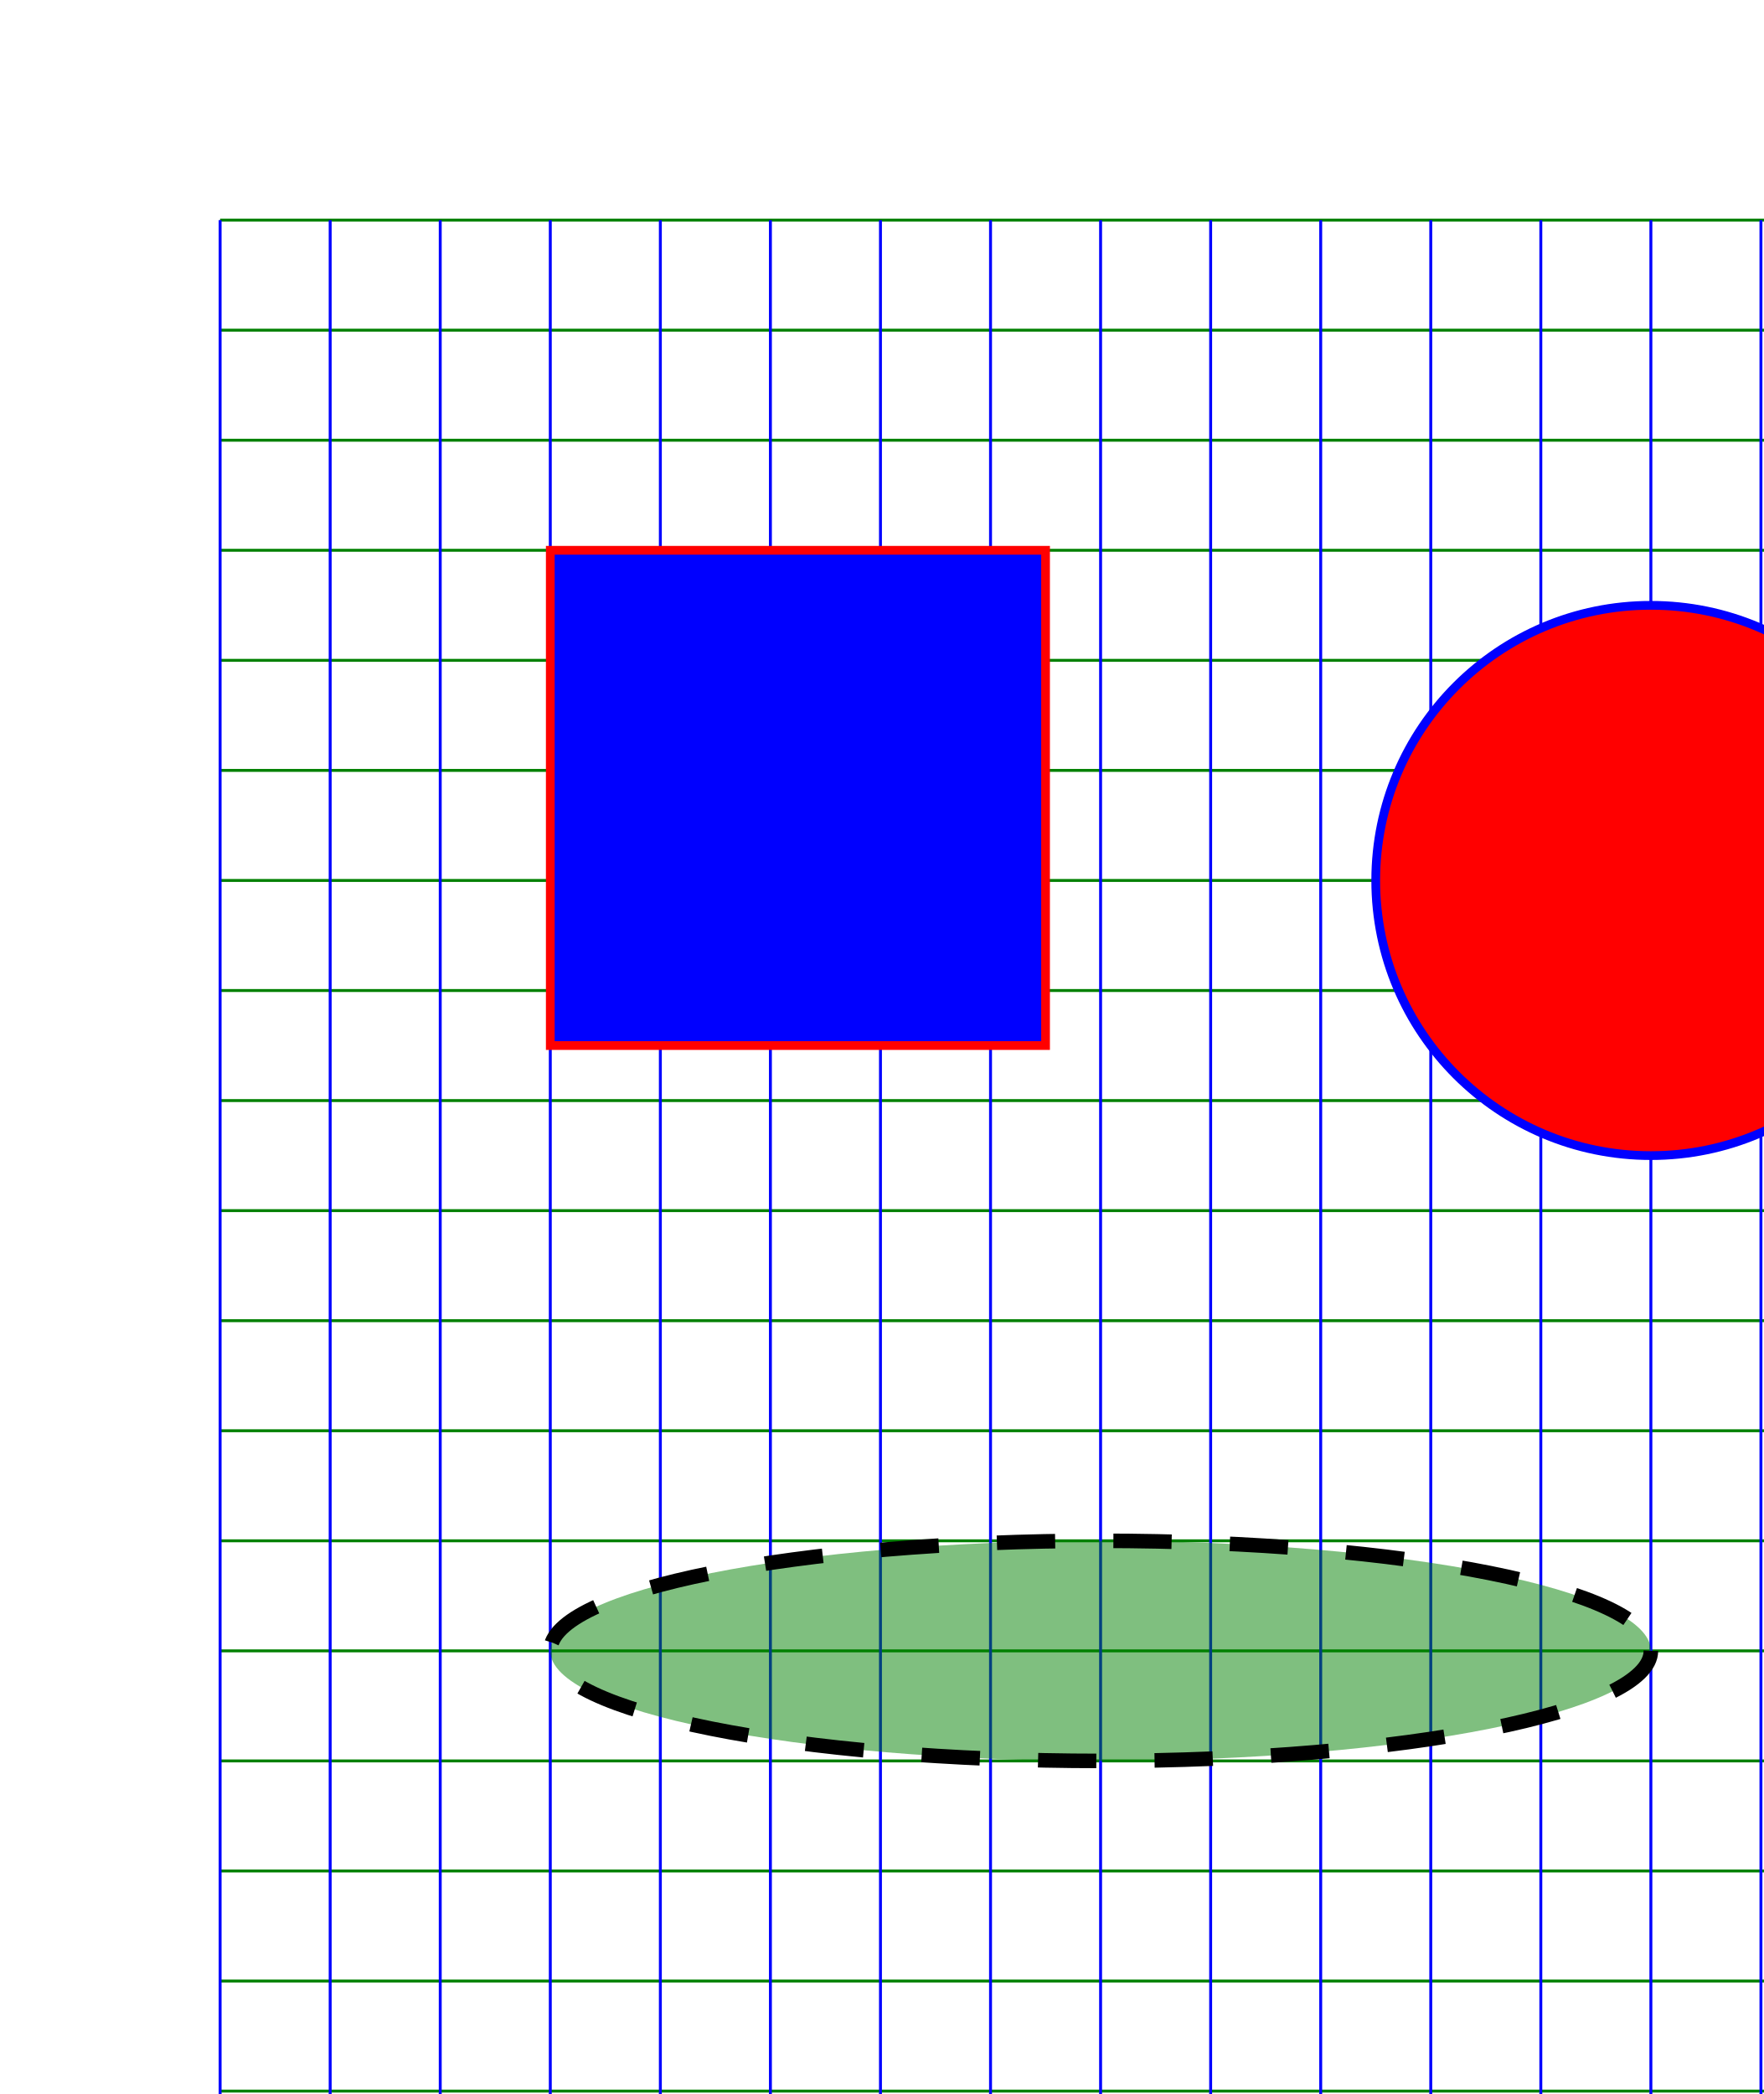
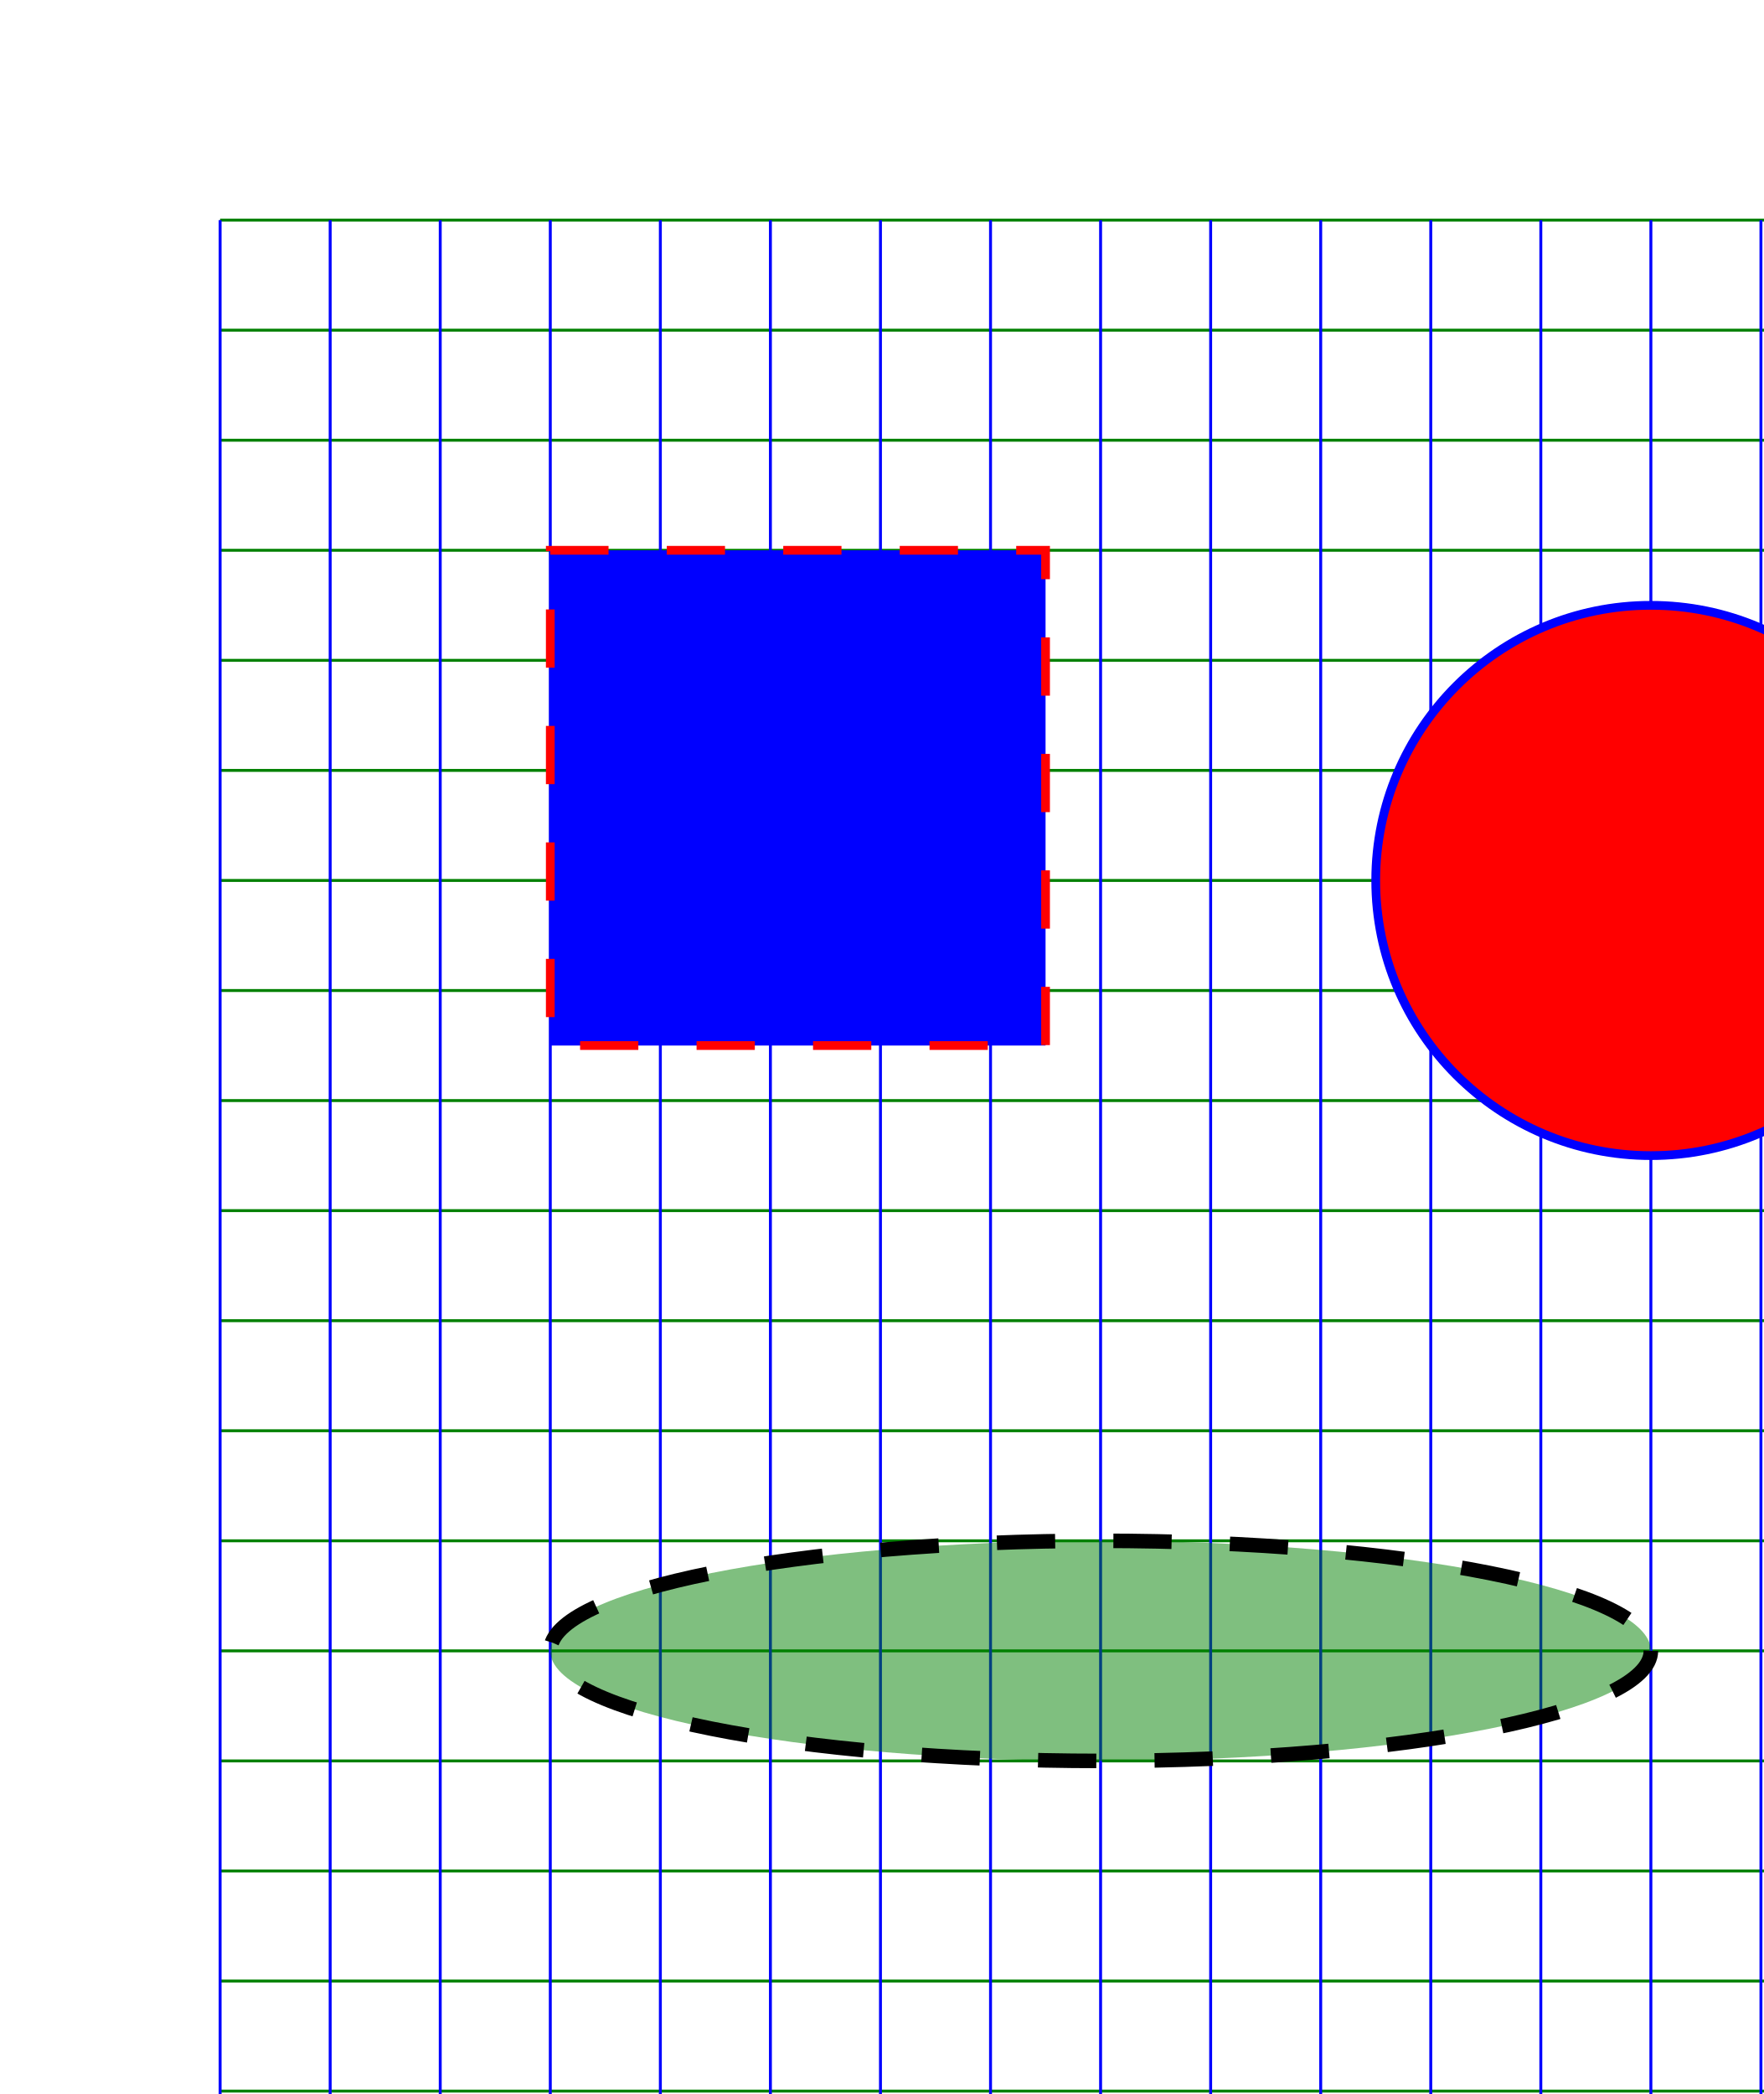
<svg xmlns="http://www.w3.org/2000/svg" baseProfile="full" height="100%" version="1.1" width="100%">
  <defs />
  <g id="hlines" stroke="green">
    <line x1="2cm" x2="18cm" y1="2cm" y2="2cm" />
    <line x1="2cm" x2="18cm" y1="3cm" y2="3cm" />
    <line x1="2cm" x2="18cm" y1="4cm" y2="4cm" />
    <line x1="2cm" x2="18cm" y1="5cm" y2="5cm" />
    <line x1="2cm" x2="18cm" y1="6cm" y2="6cm" />
    <line x1="2cm" x2="18cm" y1="7cm" y2="7cm" />
    <line x1="2cm" x2="18cm" y1="8cm" y2="8cm" />
    <line x1="2cm" x2="18cm" y1="9cm" y2="9cm" />
    <line x1="2cm" x2="18cm" y1="10cm" y2="10cm" />
    <line x1="2cm" x2="18cm" y1="11cm" y2="11cm" />
    <line x1="2cm" x2="18cm" y1="12cm" y2="12cm" />
    <line x1="2cm" x2="18cm" y1="13cm" y2="13cm" />
    <line x1="2cm" x2="18cm" y1="14cm" y2="14cm" />
    <line x1="2cm" x2="18cm" y1="15cm" y2="15cm" />
    <line x1="2cm" x2="18cm" y1="16cm" y2="16cm" />
    <line x1="2cm" x2="18cm" y1="17cm" y2="17cm" />
    <line x1="2cm" x2="18cm" y1="18cm" y2="18cm" />
    <line x1="2cm" x2="18cm" y1="19cm" y2="19cm" />
    <line x1="2cm" x2="18cm" y1="20cm" y2="20cm" />
    <line x1="2cm" x2="18cm" y1="21cm" y2="21cm" />
  </g>
  <g id="vline" stroke="blue">
    <line x1="2cm" x2="2cm" y1="2cm" y2="21cm" />
    <line x1="3cm" x2="3cm" y1="2cm" y2="21cm" />
    <line x1="4cm" x2="4cm" y1="2cm" y2="21cm" />
    <line x1="5cm" x2="5cm" y1="2cm" y2="21cm" />
    <line x1="6cm" x2="6cm" y1="2cm" y2="21cm" />
    <line x1="7cm" x2="7cm" y1="2cm" y2="21cm" />
    <line x1="8cm" x2="8cm" y1="2cm" y2="21cm" />
    <line x1="9cm" x2="9cm" y1="2cm" y2="21cm" />
    <line x1="10cm" x2="10cm" y1="2cm" y2="21cm" />
    <line x1="11cm" x2="11cm" y1="2cm" y2="21cm" />
    <line x1="12cm" x2="12cm" y1="2cm" y2="21cm" />
    <line x1="13cm" x2="13cm" y1="2cm" y2="21cm" />
    <line x1="14cm" x2="14cm" y1="2cm" y2="21cm" />
    <line x1="15cm" x2="15cm" y1="2cm" y2="21cm" />
    <line x1="16cm" x2="16cm" y1="2cm" y2="21cm" />
    <line x1="17cm" x2="17cm" y1="2cm" y2="21cm" />
    <line x1="18cm" x2="18cm" y1="2cm" y2="21cm" />
  </g>
  <g fill="red" id="shapes">
    <circle cx="15cm" cy="8cm" r="2.5cm" stroke="blue" stroke-width="3" />
-     <rect fill="blue" height="45mm" stroke="red" stroke-width="3" width="45mm" x="5cm" y="5cm" />
+     <rect fill="blue" height="45mm" stroke="red" stroke-width="3" stroke-dasharray="20 20" width="45mm" x="5cm" y="5cm" />
    <ellipse cx="10cm" cy="15cm" fill="green" fill-opacity="0.5" rx="5cm" ry="10mm" stroke="black" stroke-dasharray="20 20" stroke-width="5" />
  </g>
</svg>
